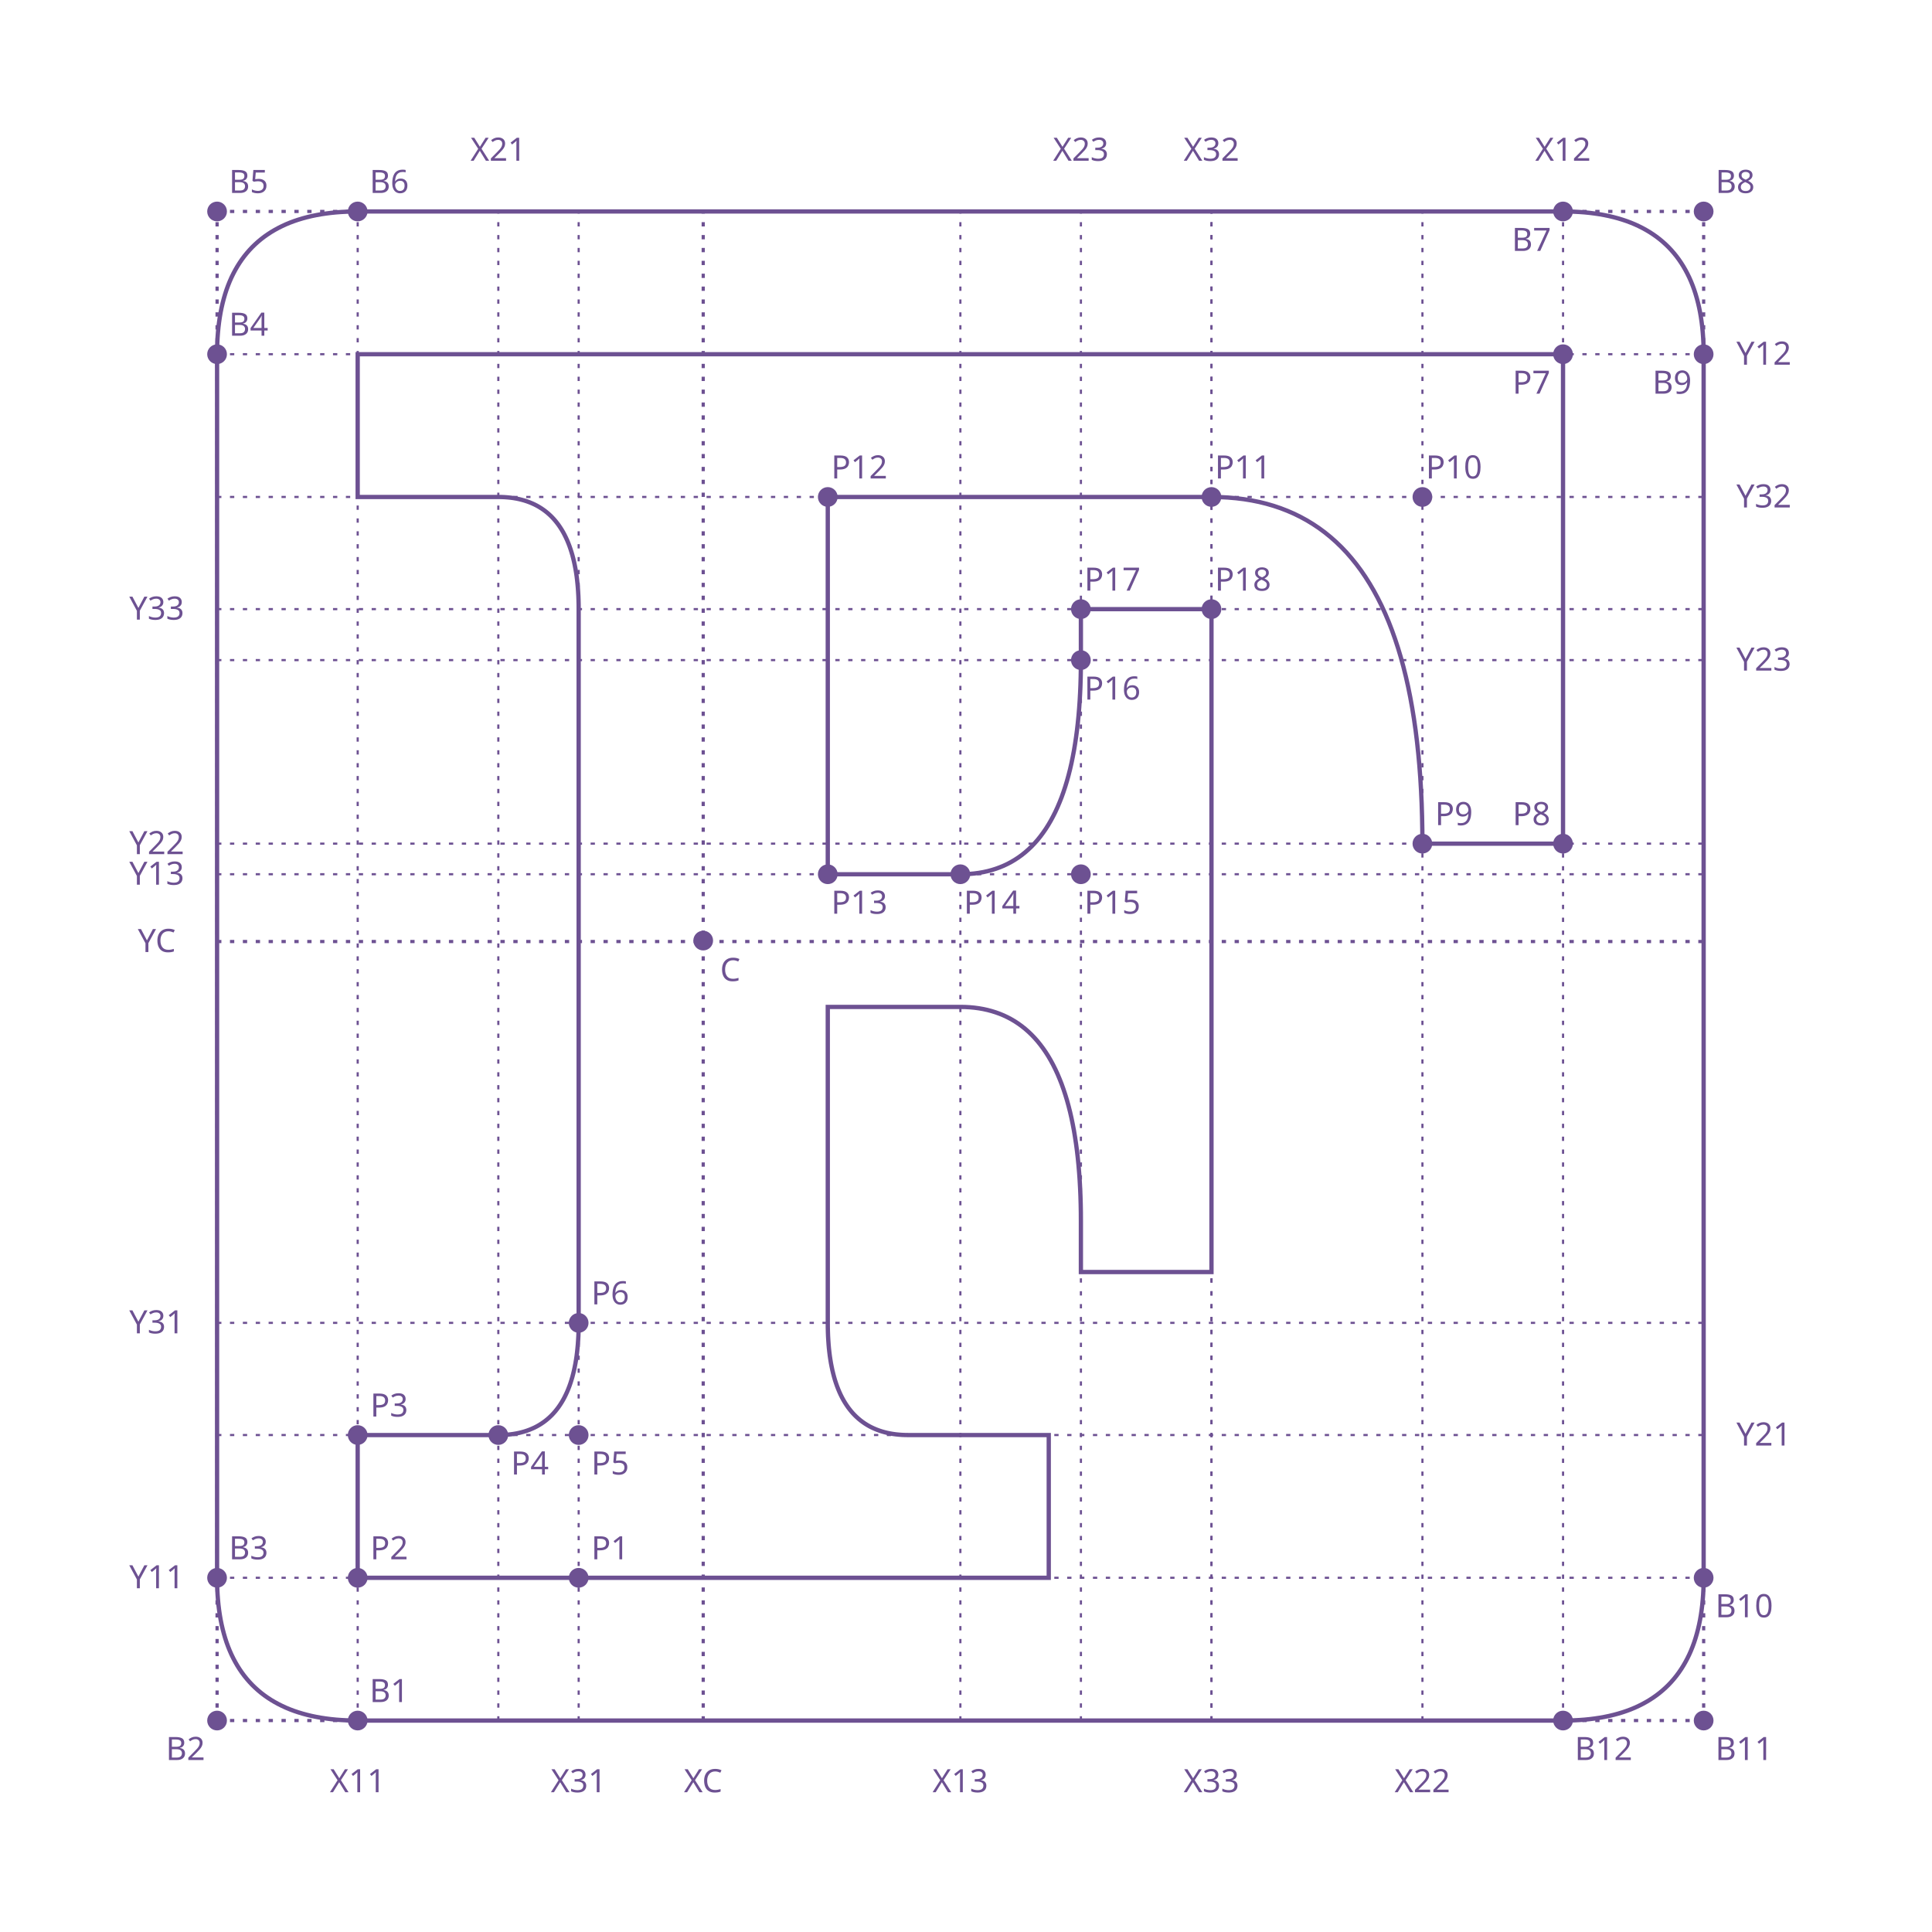
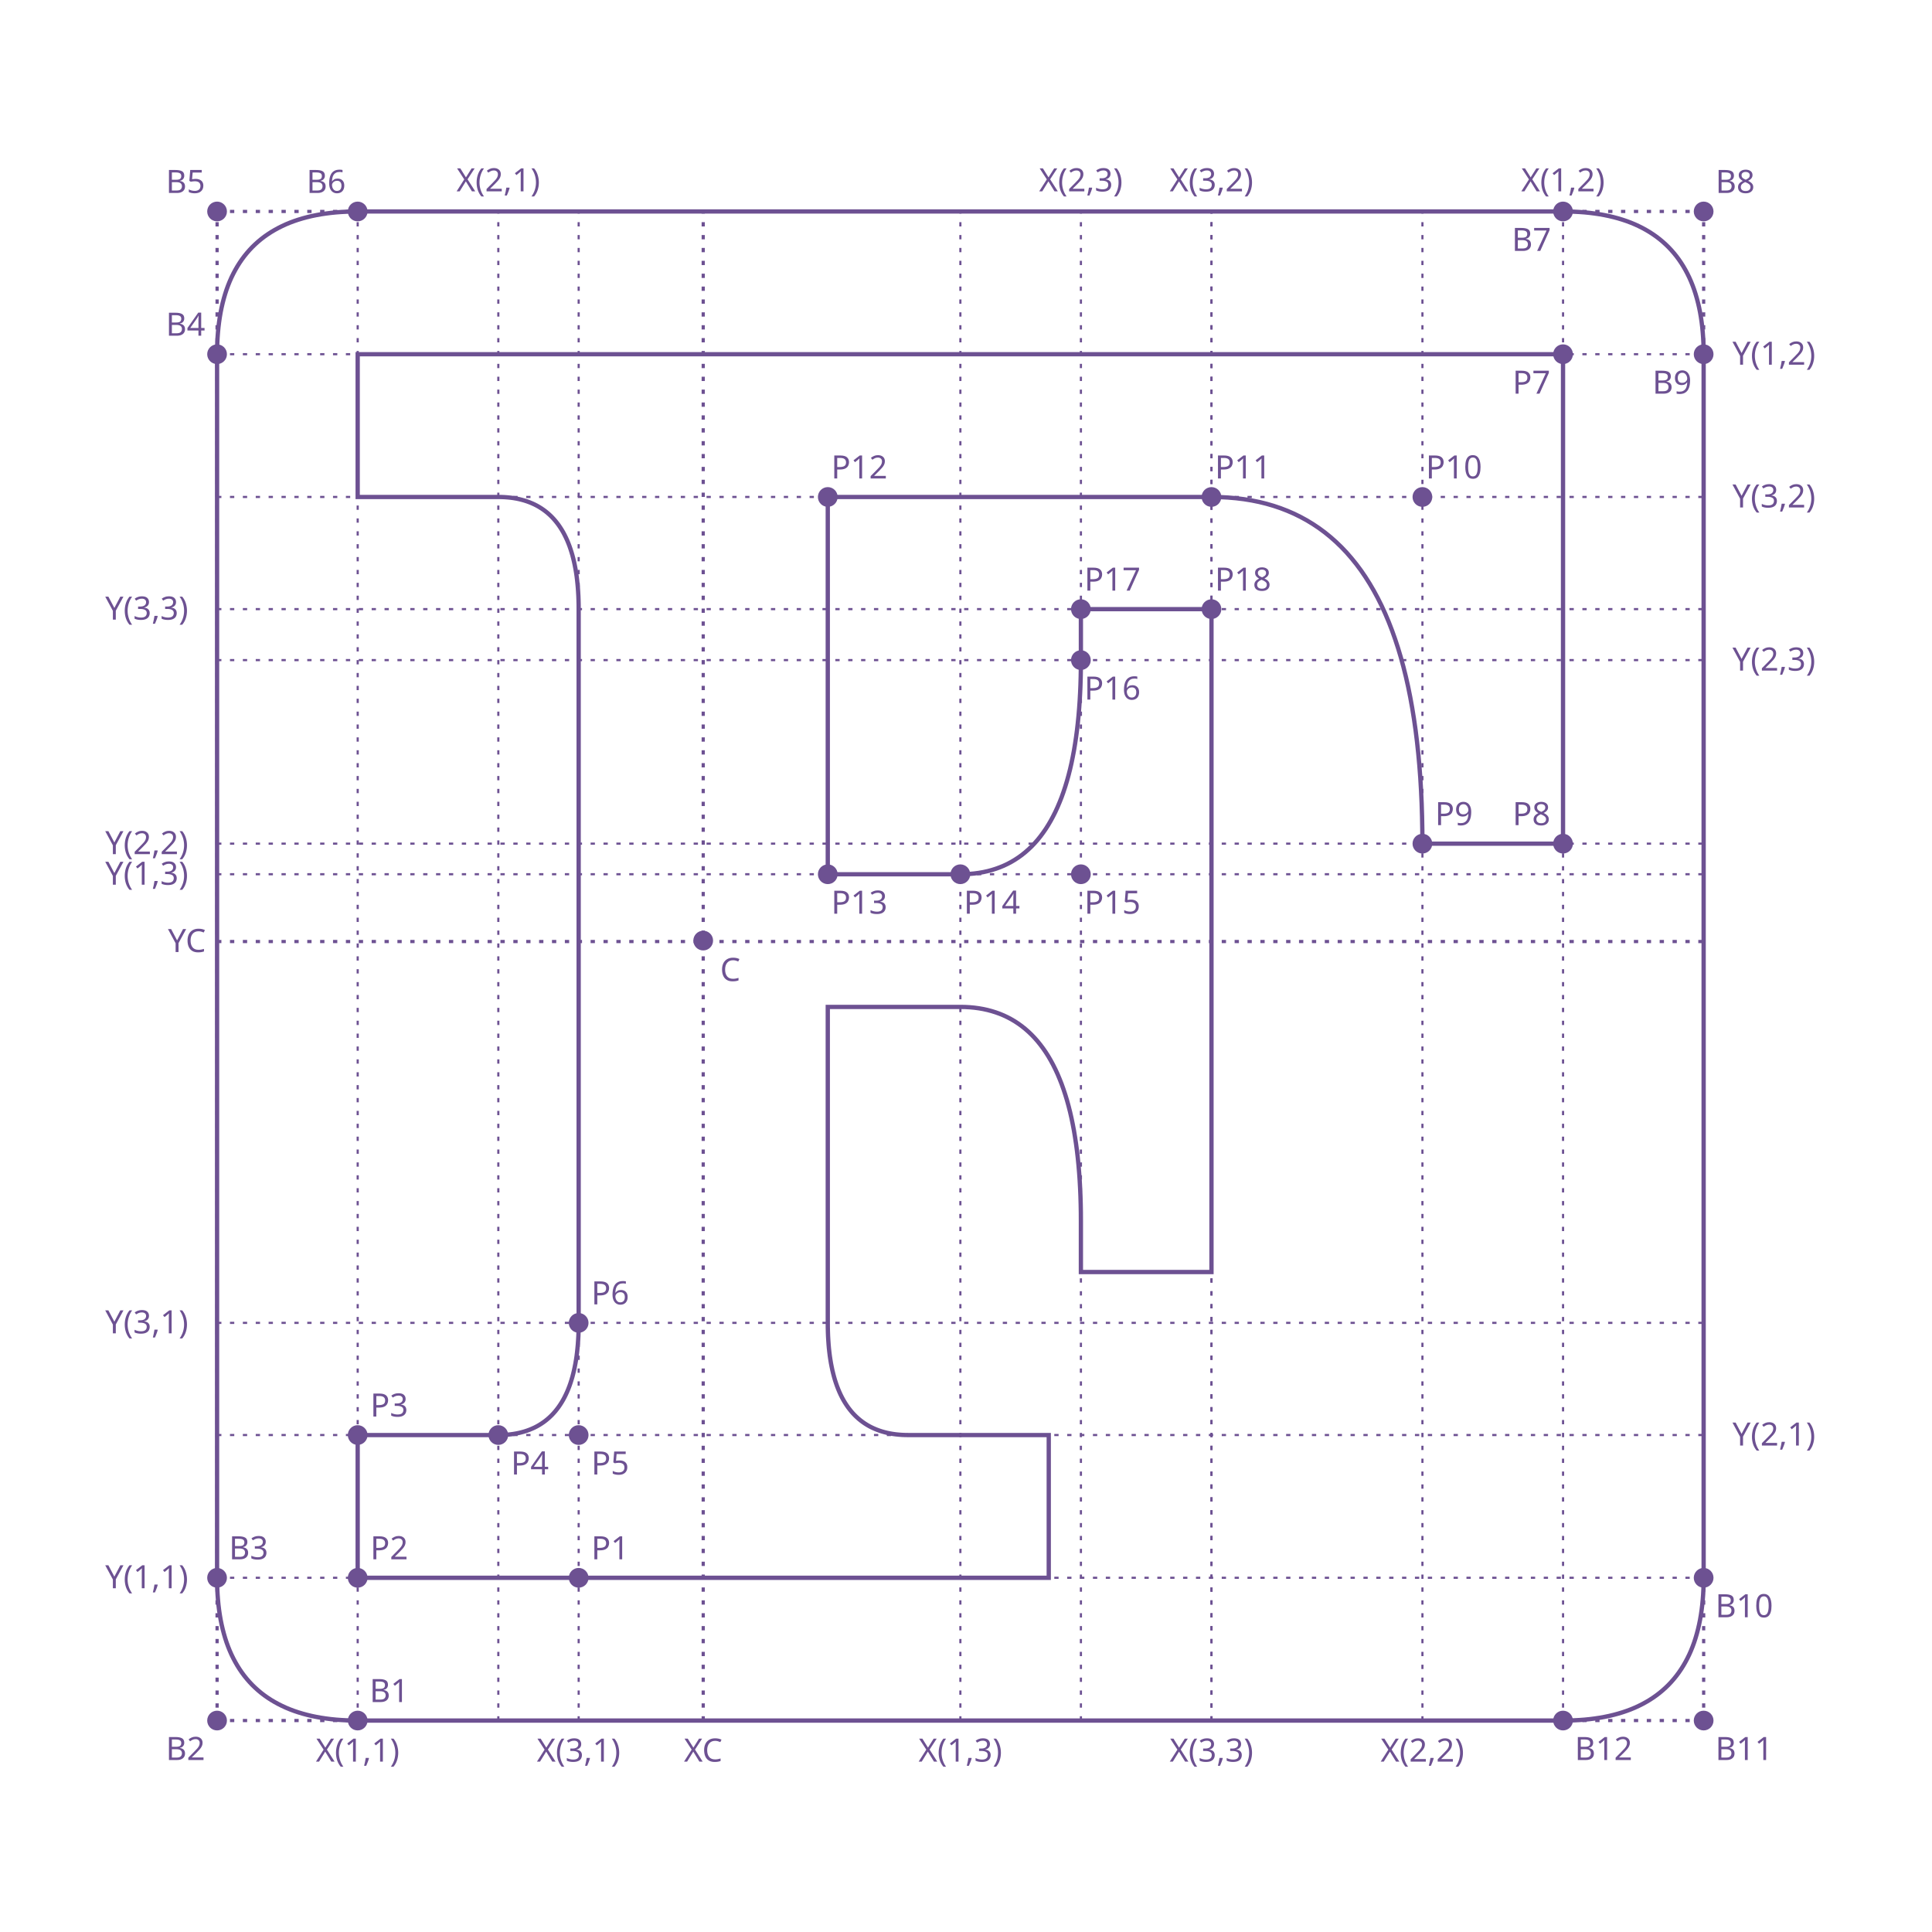
<svg xmlns="http://www.w3.org/2000/svg" xmlns:xlink="http://www.w3.org/1999/xlink" width="900" height="900" viewBox="0 0 900 900">
  <g id="gnuplot_canvas">
    <rect x="0" y="0" width="900" height="900" fill="none" />
    <defs>
      <circle id="gpDot" r="0.5" stroke-width="0.5" stroke="currentColor" />
      <path id="gpPt0" stroke-width="0.178" stroke="currentColor" d="M-1,0 h2 M0,-1 v2" />
      <path id="gpPt1" stroke-width="0.178" stroke="currentColor" d="M-1,-1 L1,1 M1,-1 L-1,1" />
      <path id="gpPt2" stroke-width="0.178" stroke="currentColor" d="M-1,0 L1,0 M0,-1 L0,1 M-1,-1 L1,1 M-1,1 L1,-1" />
      <rect id="gpPt3" stroke-width="0.178" stroke="currentColor" x="-1" y="-1" width="2" height="2" />
      <rect id="gpPt4" stroke-width="0.178" stroke="currentColor" fill="currentColor" x="-1" y="-1" width="2" height="2" />
      <circle id="gpPt5" stroke-width="0.178" stroke="currentColor" cx="0" cy="0" r="1" />
      <use xlink:href="#gpPt5" id="gpPt6" fill="currentColor" stroke="none" />
      <path id="gpPt7" stroke-width="0.178" stroke="currentColor" d="M0,-1.33 L-1.33,0.67 L1.33,0.67 z" />
      <use xlink:href="#gpPt7" id="gpPt8" fill="currentColor" stroke="none" />
      <use xlink:href="#gpPt7" id="gpPt9" stroke="currentColor" transform="rotate(180)" />
      <use xlink:href="#gpPt9" id="gpPt10" fill="currentColor" stroke="none" />
      <use xlink:href="#gpPt3" id="gpPt11" stroke="currentColor" transform="rotate(45)" />
      <use xlink:href="#gpPt11" id="gpPt12" fill="currentColor" stroke="none" />
      <path id="gpPt13" stroke-width="0.178" stroke="currentColor" d="M0,1.330 L1.265,0.411 L0.782,-1.067 L-0.782,-1.076 L-1.265,0.411 z" />
      <use xlink:href="#gpPt13" id="gpPt14" fill="currentColor" stroke="none" />
      <filter id="textbox" filterUnits="objectBoundingBox" x="0" y="0" height="1" width="1">
        <feFlood flood-color="white" flood-opacity="1" result="bgnd" />
        <feComposite in="SourceGraphic" in2="bgnd" operator="atop" />
      </filter>
      <filter id="greybox" filterUnits="objectBoundingBox" x="0" y="0" height="1" width="1">
        <feFlood flood-color="lightgrey" flood-opacity="1" result="grey" />
        <feComposite in="SourceGraphic" in2="grey" operator="atop" />
      </filter>
    </defs>
    <g fill="none" color="white" stroke="currentColor" stroke-width="1.00" stroke-linecap="butt" stroke-linejoin="miter">
</g>
    <g fill="none" color="black" stroke="currentColor" stroke-width="1.00" stroke-linecap="butt" stroke-linejoin="miter">
      <path stroke="black" d="M26.25,830.00 M868.49,830.00  " />
      <g transform="translate(15.75,834.88)" stroke="none" fill="black" font-family="Cascadia Mono" font-size="15.00" text-anchor="end">
        <text />
      </g>
    </g>
    <g fill="none" color="black" stroke="currentColor" stroke-width="1.00" stroke-linecap="butt" stroke-linejoin="miter">
      <path stroke="black" d="M26.25,735.00 M868.49,735.00  " />
      <g transform="translate(15.75,739.88)" stroke="none" fill="black" font-family="Cascadia Mono" font-size="15.00" text-anchor="end">
        <text />
      </g>
    </g>
    <g fill="none" color="black" stroke="currentColor" stroke-width="1.00" stroke-linecap="butt" stroke-linejoin="miter">
      <path stroke="black" d="M26.25,640.00 M868.49,640.00  " />
      <g transform="translate(15.75,644.88)" stroke="none" fill="black" font-family="Cascadia Mono" font-size="15.00" text-anchor="end">
        <text />
      </g>
    </g>
    <g fill="none" color="black" stroke="currentColor" stroke-width="1.00" stroke-linecap="butt" stroke-linejoin="miter">
      <path stroke="black" d="M26.25,545.00 M868.49,545.00  " />
      <g transform="translate(15.75,549.88)" stroke="none" fill="black" font-family="Cascadia Mono" font-size="15.00" text-anchor="end">
        <text />
      </g>
    </g>
    <g fill="none" color="black" stroke="currentColor" stroke-width="1.00" stroke-linecap="butt" stroke-linejoin="miter">
      <path stroke="black" d="M26.25,450.00 M868.49,450.00  " />
      <g transform="translate(15.75,454.88)" stroke="none" fill="black" font-family="Cascadia Mono" font-size="15.00" text-anchor="end">
        <text />
      </g>
    </g>
    <g fill="none" color="black" stroke="currentColor" stroke-width="1.00" stroke-linecap="butt" stroke-linejoin="miter">
      <path stroke="black" d="M26.25,355.01 M868.49,355.01  " />
      <g transform="translate(15.75,359.89)" stroke="none" fill="black" font-family="Cascadia Mono" font-size="15.00" text-anchor="end">
        <text />
      </g>
    </g>
    <g fill="none" color="black" stroke="currentColor" stroke-width="1.00" stroke-linecap="butt" stroke-linejoin="miter">
      <path stroke="black" d="M26.25,260.01 M868.49,260.01  " />
      <g transform="translate(15.75,264.89)" stroke="none" fill="black" font-family="Cascadia Mono" font-size="15.00" text-anchor="end">
        <text />
      </g>
    </g>
    <g fill="none" color="black" stroke="currentColor" stroke-width="1.00" stroke-linecap="butt" stroke-linejoin="miter">
      <path stroke="black" d="M26.25,165.01 M868.49,165.01  " />
      <g transform="translate(15.75,169.89)" stroke="none" fill="black" font-family="Cascadia Mono" font-size="15.00" text-anchor="end">
        <text />
      </g>
    </g>
    <g fill="none" color="black" stroke="currentColor" stroke-width="1.00" stroke-linecap="butt" stroke-linejoin="miter">
      <path stroke="black" d="M26.25,70.01 M868.49,70.01  " />
      <g transform="translate(15.75,74.89)" stroke="none" fill="black" font-family="Cascadia Mono" font-size="15.00" text-anchor="end">
        <text />
      </g>
    </g>
    <g fill="none" color="black" stroke="currentColor" stroke-width="1.00" stroke-linecap="butt" stroke-linejoin="miter">
      <path stroke="black" d="M73.04,877.50 M73.04,22.51  " />
      <g transform="translate(73.04,904.87)" stroke="none" fill="black" font-family="Cascadia Mono" font-size="15.00" text-anchor="middle">
        <text />
      </g>
    </g>
    <g fill="none" color="black" stroke="currentColor" stroke-width="1.00" stroke-linecap="butt" stroke-linejoin="miter">
      <path stroke="black" d="M166.62,877.50 M166.62,22.51  " />
      <g transform="translate(166.62,904.87)" stroke="none" fill="black" font-family="Cascadia Mono" font-size="15.00" text-anchor="middle">
        <text />
      </g>
    </g>
    <g fill="none" color="black" stroke="currentColor" stroke-width="1.00" stroke-linecap="butt" stroke-linejoin="miter">
      <path stroke="black" d="M260.21,877.50 M260.21,22.51  " />
      <g transform="translate(260.21,904.87)" stroke="none" fill="black" font-family="Cascadia Mono" font-size="15.00" text-anchor="middle">
        <text />
      </g>
    </g>
    <g fill="none" color="black" stroke="currentColor" stroke-width="1.00" stroke-linecap="butt" stroke-linejoin="miter">
      <path stroke="black" d="M353.79,877.50 M353.79,22.51  " />
      <g transform="translate(353.79,904.87)" stroke="none" fill="black" font-family="Cascadia Mono" font-size="15.00" text-anchor="middle">
        <text />
      </g>
    </g>
    <g fill="none" color="black" stroke="currentColor" stroke-width="1.00" stroke-linecap="butt" stroke-linejoin="miter">
      <path stroke="black" d="M447.37,877.50 M447.37,22.51  " />
      <g transform="translate(447.37,904.87)" stroke="none" fill="black" font-family="Cascadia Mono" font-size="15.00" text-anchor="middle">
        <text />
      </g>
    </g>
    <g fill="none" color="black" stroke="currentColor" stroke-width="1.00" stroke-linecap="butt" stroke-linejoin="miter">
      <path stroke="black" d="M540.95,877.50 M540.95,22.51  " />
      <g transform="translate(540.95,904.87)" stroke="none" fill="black" font-family="Cascadia Mono" font-size="15.00" text-anchor="middle">
        <text />
      </g>
    </g>
    <g fill="none" color="black" stroke="currentColor" stroke-width="1.00" stroke-linecap="butt" stroke-linejoin="miter">
      <path stroke="black" d="M634.53,877.50 M634.53,22.51  " />
      <g transform="translate(634.53,904.87)" stroke="none" fill="black" font-family="Cascadia Mono" font-size="15.00" text-anchor="middle">
        <text />
      </g>
    </g>
    <g fill="none" color="black" stroke="currentColor" stroke-width="1.00" stroke-linecap="butt" stroke-linejoin="miter">
      <path stroke="black" d="M728.12,877.50 M728.12,22.51  " />
      <g transform="translate(728.12,904.87)" stroke="none" fill="black" font-family="Cascadia Mono" font-size="15.00" text-anchor="middle">
        <text />
      </g>
    </g>
    <g fill="none" color="black" stroke="currentColor" stroke-width="1.00" stroke-linecap="butt" stroke-linejoin="miter">
      <path stroke="black" d="M821.70,877.50 M821.70,22.51  " />
      <g transform="translate(821.70,904.87)" stroke="none" fill="black" font-family="Cascadia Mono" font-size="15.00" text-anchor="middle">
        <text />
      </g>
    </g>
    <g fill="none" color="black" stroke="currentColor" stroke-width="1.00" stroke-linecap="butt" stroke-linejoin="miter">
      <g transform="translate(340.18,456.99)" stroke="none" fill="rgb(109,81,146)" font-family="Cascadia Mono" font-size="15.00" text-anchor="middle">
        <text>
          <tspan font-family="Cascadia Mono">C</tspan>
        </text>
      </g>
      <g transform="translate(284.26,726.38)" stroke="none" fill="rgb(109,81,146)" font-family="Cascadia Mono" font-size="15.00" text-anchor="middle">
        <text>
          <tspan font-family="Cascadia Mono">P1</tspan>
        </text>
      </g>
      <g transform="translate(181.32,726.38)" stroke="none" fill="rgb(109,81,146)" font-family="Cascadia Mono" font-size="15.00" text-anchor="middle">
        <text>
          <tspan font-family="Cascadia Mono">P2</tspan>
        </text>
      </g>
      <g transform="translate(181.32,659.88)" stroke="none" fill="rgb(109,81,146)" font-family="Cascadia Mono" font-size="15.00" text-anchor="middle">
        <text>
          <tspan font-family="Cascadia Mono">P3</tspan>
        </text>
      </g>
      <g transform="translate(246.83,686.88)" stroke="none" fill="rgb(109,81,146)" font-family="Cascadia Mono" font-size="15.00" text-anchor="middle">
        <text>
          <tspan font-family="Cascadia Mono">P4</tspan>
        </text>
      </g>
      <g transform="translate(284.26,686.88)" stroke="none" fill="rgb(109,81,146)" font-family="Cascadia Mono" font-size="15.00" text-anchor="middle">
        <text>
          <tspan font-family="Cascadia Mono">P5</tspan>
        </text>
      </g>
      <g transform="translate(284.26,607.63)" stroke="none" fill="rgb(109,81,146)" font-family="Cascadia Mono" font-size="15.00" text-anchor="middle">
        <text>
          <tspan font-family="Cascadia Mono">P6</tspan>
        </text>
      </g>
      <g transform="translate(713.42,183.39)" stroke="none" fill="rgb(109,81,146)" font-family="Cascadia Mono" font-size="15.00" text-anchor="middle">
        <text>
          <tspan font-family="Cascadia Mono">P7</tspan>
        </text>
      </g>
      <g transform="translate(713.42,384.39)" stroke="none" fill="rgb(109,81,146)" font-family="Cascadia Mono" font-size="15.00" text-anchor="middle">
        <text>
          <tspan font-family="Cascadia Mono">P8</tspan>
        </text>
      </g>
      <g transform="translate(677.31,384.39)" stroke="none" fill="rgb(109,81,146)" font-family="Cascadia Mono" font-size="15.00" text-anchor="middle">
        <text>
          <tspan font-family="Cascadia Mono">P9</tspan>
        </text>
      </g>
      <g transform="translate(677.31,222.89)" stroke="none" fill="rgb(109,81,146)" font-family="Cascadia Mono" font-size="15.00" text-anchor="middle">
        <text>
          <tspan font-family="Cascadia Mono">P10</tspan>
        </text>
      </g>
      <g transform="translate(579.05,222.89)" stroke="none" fill="rgb(109,81,146)" font-family="Cascadia Mono" font-size="15.00" text-anchor="middle">
        <text>
          <tspan font-family="Cascadia Mono">P11</tspan>
        </text>
      </g>
      <g transform="translate(400.31,222.89)" stroke="none" fill="rgb(109,81,146)" font-family="Cascadia Mono" font-size="15.00" text-anchor="middle">
        <text>
          <tspan font-family="Cascadia Mono">P12</tspan>
        </text>
      </g>
      <g transform="translate(400.31,425.64)" stroke="none" fill="rgb(109,81,146)" font-family="Cascadia Mono" font-size="15.00" text-anchor="middle">
        <text>
          <tspan font-family="Cascadia Mono">P13</tspan>
        </text>
      </g>
      <g transform="translate(462.07,425.64)" stroke="none" fill="rgb(109,81,146)" font-family="Cascadia Mono" font-size="15.00" text-anchor="middle">
        <text>
          <tspan font-family="Cascadia Mono">P14</tspan>
        </text>
      </g>
      <g transform="translate(518.22,425.64)" stroke="none" fill="rgb(109,81,146)" font-family="Cascadia Mono" font-size="15.00" text-anchor="middle">
        <text>
          <tspan font-family="Cascadia Mono">P15</tspan>
        </text>
      </g>
      <g transform="translate(518.22,325.89)" stroke="none" fill="rgb(109,81,146)" font-family="Cascadia Mono" font-size="15.00" text-anchor="middle">
        <text>
          <tspan font-family="Cascadia Mono">P16</tspan>
        </text>
      </g>
      <g transform="translate(518.22,275.14)" stroke="none" fill="rgb(109,81,146)" font-family="Cascadia Mono" font-size="15.00" text-anchor="middle">
        <text>
          <tspan font-family="Cascadia Mono">P17</tspan>
        </text>
      </g>
      <g transform="translate(579.05,275.14)" stroke="none" fill="rgb(109,81,146)" font-family="Cascadia Mono" font-size="15.00" text-anchor="middle">
        <text>
          <tspan font-family="Cascadia Mono">P18</tspan>
        </text>
      </g>
      <g transform="translate(181.32,792.88)" stroke="none" fill="rgb(109,81,146)" font-family="Cascadia Mono" font-size="15.00" text-anchor="middle">
        <text>
          <tspan font-family="Cascadia Mono">B1</tspan>
        </text>
      </g>
      <g transform="translate(86.42,819.88)" stroke="none" fill="rgb(109,81,146)" font-family="Cascadia Mono" font-size="15.00" text-anchor="middle">
        <text>
          <tspan font-family="Cascadia Mono">B2</tspan>
        </text>
      </g>
      <g transform="translate(115.82,726.38)" stroke="none" fill="rgb(109,81,146)" font-family="Cascadia Mono" font-size="15.00" text-anchor="middle">
        <text>
          <tspan font-family="Cascadia Mono">B3</tspan>
        </text>
      </g>
-       <g transform="translate(115.82,156.39)" stroke="none" fill="rgb(109,81,146)" font-family="Cascadia Mono" font-size="15.00" text-anchor="middle">
+       <g transform="translate(86.42,156.39)" stroke="none" fill="rgb(109,81,146)" font-family="Cascadia Mono" font-size="15.00" text-anchor="middle">
        <text>
          <tspan font-family="Cascadia Mono">B4</tspan>
        </text>
      </g>
-       <g transform="translate(115.82,89.89)" stroke="none" fill="rgb(109,81,146)" font-family="Cascadia Mono" font-size="15.00" text-anchor="middle">
+       <g transform="translate(86.42,89.89)" stroke="none" fill="rgb(109,81,146)" font-family="Cascadia Mono" font-size="15.00" text-anchor="middle">
        <text>
          <tspan font-family="Cascadia Mono">B5</tspan>
        </text>
      </g>
-       <g transform="translate(181.32,89.89)" stroke="none" fill="rgb(109,81,146)" font-family="Cascadia Mono" font-size="15.00" text-anchor="middle">
+       <g transform="translate(151.92,89.89)" stroke="none" fill="rgb(109,81,146)" font-family="Cascadia Mono" font-size="15.00" text-anchor="middle">
        <text>
          <tspan font-family="Cascadia Mono">B6</tspan>
        </text>
      </g>
      <g transform="translate(713.42,116.89)" stroke="none" fill="rgb(109,81,146)" font-family="Cascadia Mono" font-size="15.00" text-anchor="middle">
        <text>
          <tspan font-family="Cascadia Mono">B7</tspan>
        </text>
      </g>
      <g transform="translate(808.32,89.89)" stroke="none" fill="rgb(109,81,146)" font-family="Cascadia Mono" font-size="15.00" text-anchor="middle">
        <text>
          <tspan font-family="Cascadia Mono">B8</tspan>
        </text>
      </g>
      <g transform="translate(778.92,183.39)" stroke="none" fill="rgb(109,81,146)" font-family="Cascadia Mono" font-size="15.00" text-anchor="middle">
        <text>
          <tspan font-family="Cascadia Mono">B9</tspan>
        </text>
      </g>
      <g transform="translate(812.52,753.38)" stroke="none" fill="rgb(109,81,146)" font-family="Cascadia Mono" font-size="15.00" text-anchor="middle">
        <text>
          <tspan font-family="Cascadia Mono">B10</tspan>
        </text>
      </g>
      <g transform="translate(812.52,819.88)" stroke="none" fill="rgb(109,81,146)" font-family="Cascadia Mono" font-size="15.00" text-anchor="middle">
        <text>
          <tspan font-family="Cascadia Mono">B11</tspan>
        </text>
      </g>
      <g transform="translate(747.02,819.88)" stroke="none" fill="rgb(109,81,146)" font-family="Cascadia Mono" font-size="15.00" text-anchor="middle">
        <text>
          <tspan font-family="Cascadia Mono">B12</tspan>
        </text>
      </g>
    </g>
    <g fill="none" color="gray" stroke="currentColor" stroke-width="1.00" stroke-linecap="butt" stroke-linejoin="miter">
      <path stroke="rgb(109,  81, 146)" stroke-dasharray="2,4" d="M166.63,801.49 L166.63,98.50  " />
    </g>
    <g fill="none" color="gray" stroke="currentColor" stroke-width="1.00" stroke-linecap="butt" stroke-linejoin="miter">
      <path stroke="rgb(109,  81, 146)" stroke-dasharray="2,4" d="M101.13,734.99 L793.63,734.99  " />
    </g>
    <g fill="none" color="gray" stroke="currentColor" stroke-width="1.00" stroke-linecap="butt" stroke-linejoin="miter">
      <path stroke="rgb(109,  81, 146)" stroke-dasharray="2,4" d="M232.14,801.49 L232.14,98.50  " />
    </g>
    <g fill="none" color="gray" stroke="currentColor" stroke-width="1.00" stroke-linecap="butt" stroke-linejoin="miter">
      <path stroke="rgb(109,  81, 146)" stroke-dasharray="2,4" d="M101.13,668.49 L793.63,668.49  " />
    </g>
    <g fill="none" color="gray" stroke="currentColor" stroke-width="1.00" stroke-linecap="butt" stroke-linejoin="miter">
      <path stroke="rgb(109,  81, 146)" stroke-dasharray="2,4" d="M269.57,801.49 L269.57,98.50  " />
    </g>
    <g fill="none" color="gray" stroke="currentColor" stroke-width="1.00" stroke-linecap="butt" stroke-linejoin="miter">
      <path stroke="rgb(109,  81, 146)" stroke-dasharray="2,4" d="M101.13,616.24 L793.63,616.24  " />
    </g>
    <g fill="none" color="gray" stroke="currentColor" stroke-width="1.00" stroke-linecap="butt" stroke-linejoin="miter">
      <path stroke="rgb(109,  81, 146)" stroke-dasharray="2,4" d="M728.13,801.49 L728.13,98.50  " />
    </g>
    <g fill="none" color="gray" stroke="currentColor" stroke-width="1.00" stroke-linecap="butt" stroke-linejoin="miter">
      <path stroke="rgb(109,  81, 146)" stroke-dasharray="2,4" d="M101.13,165.00 L793.63,165.00  " />
    </g>
    <g fill="none" color="gray" stroke="currentColor" stroke-width="1.00" stroke-linecap="butt" stroke-linejoin="miter">
      <path stroke="rgb(109,  81, 146)" stroke-dasharray="2,4" d="M662.62,801.49 L662.62,98.50  " />
    </g>
    <g fill="none" color="gray" stroke="currentColor" stroke-width="1.00" stroke-linecap="butt" stroke-linejoin="miter">
      <path stroke="rgb(109,  81, 146)" stroke-dasharray="2,4" d="M101.13,393.00 L793.63,393.00  " />
    </g>
    <g fill="none" color="gray" stroke="currentColor" stroke-width="1.00" stroke-linecap="butt" stroke-linejoin="miter">
      <path stroke="rgb(109,  81, 146)" stroke-dasharray="2,4" d="M564.36,801.49 L564.36,98.50  " />
    </g>
    <g fill="none" color="gray" stroke="currentColor" stroke-width="1.00" stroke-linecap="butt" stroke-linejoin="miter">
      <path stroke="rgb(109,  81, 146)" stroke-dasharray="2,4" d="M101.13,231.50 L793.63,231.50  " />
    </g>
    <g fill="none" color="gray" stroke="currentColor" stroke-width="1.00" stroke-linecap="butt" stroke-linejoin="miter">
      <path stroke="rgb(109,  81, 146)" stroke-dasharray="2,4" d="M447.38,801.49 L447.38,98.50  " />
    </g>
    <g fill="none" color="gray" stroke="currentColor" stroke-width="1.00" stroke-linecap="butt" stroke-linejoin="miter">
      <path stroke="rgb(109,  81, 146)" stroke-dasharray="2,4" d="M101.13,407.25 L793.63,407.25  " />
    </g>
    <g fill="none" color="gray" stroke="currentColor" stroke-width="1.00" stroke-linecap="butt" stroke-linejoin="miter">
      <path stroke="rgb(109,  81, 146)" stroke-dasharray="2,4" d="M503.53,801.49 L503.53,98.50  " />
    </g>
    <g fill="none" color="gray" stroke="currentColor" stroke-width="1.00" stroke-linecap="butt" stroke-linejoin="miter">
      <path stroke="rgb(109,  81, 146)" stroke-dasharray="2,4" d="M101.13,307.50 L793.63,307.50  " />
    </g>
    <g fill="none" color="gray" stroke="currentColor" stroke-width="1.00" stroke-linecap="butt" stroke-linejoin="miter">
      <path stroke="rgb(109,  81, 146)" stroke-dasharray="2,4" d="M564.36,801.49 L564.36,98.50  " />
    </g>
    <g fill="none" color="gray" stroke="currentColor" stroke-width="1.00" stroke-linecap="butt" stroke-linejoin="miter">
      <path stroke="rgb(109,  81, 146)" stroke-dasharray="2,4" d="M101.13,283.75 L793.63,283.75  " />
    </g>
    <g fill="none" color="gray" stroke="rgb(109,  81, 146)" stroke-width="1.50" stroke-linecap="butt" stroke-linejoin="miter">
</g>
    <g fill="none" color="gray" stroke="currentColor" stroke-width="1.50" stroke-linecap="butt" stroke-linejoin="miter">
      <path stroke="rgb(109,  81, 146)" stroke-dasharray="2,4" d="M101.13,801.49 L101.13,98.50  " />
    </g>
    <g fill="none" color="gray" stroke="currentColor" stroke-width="1.50" stroke-linecap="butt" stroke-linejoin="miter">
      <path stroke="rgb(109,  81, 146)" stroke-dasharray="2,4" d="M793.63,801.49 L793.63,98.50  " />
    </g>
    <g fill="none" color="gray" stroke="currentColor" stroke-width="1.50" stroke-linecap="butt" stroke-linejoin="miter">
      <path stroke="rgb(109,  81, 146)" stroke-dasharray="2,4" d="M101.13,801.49 L793.63,801.49  " />
    </g>
    <g fill="none" color="gray" stroke="currentColor" stroke-width="1.50" stroke-linecap="butt" stroke-linejoin="miter">
      <path stroke="rgb(109,  81, 146)" stroke-dasharray="2,4" d="M101.13,98.50 L793.63,98.50  " />
    </g>
    <g fill="none" color="gray" stroke="currentColor" stroke-width="1.50" stroke-linecap="butt" stroke-linejoin="miter">
      <path stroke="rgb(109,  81, 146)" stroke-dasharray="2,4" d="M327.59,801.49 L327.59,98.50  " />
    </g>
    <g fill="none" color="gray" stroke="currentColor" stroke-width="1.50" stroke-linecap="butt" stroke-linejoin="miter">
      <path stroke="rgb(109,  81, 146)" stroke-dasharray="2,4" d="M101.13,438.60 L793.63,438.60  " />
    </g>
    <g fill="none" color="gray" stroke="rgb(109,  81, 146)" stroke-width="1.00" stroke-linecap="butt" stroke-linejoin="miter">
</g>
    <g fill="none" color="black" stroke="currentColor" stroke-width="1.00" stroke-linecap="butt" stroke-linejoin="miter">
</g>
    <g id="gnuplot_plot_1">
      <g fill="none" color="white" stroke="black" stroke-width="2.00" stroke-linecap="butt" stroke-linejoin="miter">
</g>
      <g fill="none" color="black" stroke="currentColor" stroke-width="2.00" stroke-linecap="butt" stroke-linejoin="miter">
        <path stroke="rgb(109,  81, 146)" d="M385.61,616.25 L385.62,618.32 L385.67,620.35 L385.74,622.33 L385.85,624.28 L385.98,626.18 L386.14,628.04 L386.34,629.86   L386.56,631.64 L386.82,633.37 L387.10,635.06 L387.42,636.71 L387.76,638.32 L388.14,639.89 L388.54,641.42 L388.97,642.90   L389.44,644.34 L389.93,645.74 L390.46,647.10 L391.01,648.42 L391.59,649.69 L392.21,650.93 L392.85,652.12 L393.53,653.27   L394.23,654.37 L394.96,655.44 L395.73,656.46 L396.52,657.45 L397.34,658.39 L398.20,659.29 L399.08,660.14 L399.99,660.96   L400.94,661.73 L401.91,662.46 L402.91,663.15 L403.95,663.80 L405.01,664.41 L406.10,664.97 L407.23,665.49 L408.38,665.97   L409.56,666.41 L410.78,666.81 L412.02,667.16 L413.29,667.48 L414.59,667.75 L415.93,667.98 L417.29,668.17 L418.68,668.31   L420.10,668.42 L421.56,668.48 L423.04,668.50 L488.55,668.50 L488.55,735.00 L385.61,735.00 L269.56,735.00 L166.62,735.00   L166.62,668.50 L232.13,668.50 L233.61,668.48 L235.07,668.42 L236.49,668.31 L237.88,668.17 L239.24,667.98 L240.58,667.75   L241.88,667.48 L243.15,667.16 L244.39,666.81 L245.61,666.41 L246.79,665.97 L247.94,665.49 L249.07,664.97 L250.16,664.41   L251.22,663.80 L252.25,663.15 L253.26,662.46 L254.23,661.73 L255.17,660.96 L256.09,660.14 L256.97,659.29 L257.82,658.39   L258.65,657.45 L259.44,656.46 L260.21,655.44 L260.94,654.37 L261.64,653.27 L262.32,652.12 L262.96,650.93 L263.57,649.69   L264.16,648.42 L264.71,647.10 L265.24,645.74 L265.73,644.34 L266.19,642.90 L266.63,641.42 L267.03,639.89 L267.41,638.32   L267.75,636.71 L268.07,635.06 L268.35,633.37 L268.61,631.64 L268.83,629.86 L269.02,628.04 L269.19,626.18 L269.32,624.28   L269.43,622.33 L269.50,620.35 L269.55,618.32 L269.56,616.25 L269.56,283.76 L269.55,281.69 L269.50,279.66 L269.43,277.68   L269.32,275.73 L269.19,273.83 L269.02,271.97 L268.83,270.15 L268.61,268.37 L268.35,266.64 L268.07,264.95 L267.75,263.30   L267.41,261.69 L267.03,260.12 L266.63,258.59 L266.19,257.11 L265.73,255.67 L265.24,254.27 L264.71,252.91 L264.16,251.59   L263.57,250.32 L262.96,249.08 L262.32,247.89 L261.64,246.74 L260.94,245.64 L260.21,244.57 L259.44,243.55 L258.65,242.56   L257.82,241.62 L256.97,240.72 L256.09,239.87 L255.17,239.05 L254.23,238.28 L253.26,237.55 L252.25,236.86 L251.22,236.21   L250.16,235.60 L249.07,235.04 L247.94,234.52 L246.79,234.04 L245.61,233.60 L244.39,233.20 L243.15,232.85 L241.88,232.53   L240.58,232.26 L239.24,232.03 L237.88,231.84 L236.49,231.70 L235.07,231.59 L233.61,231.53 L232.13,231.51 L166.62,231.51   L166.62,165.01 L269.56,165.01 L728.12,165.01 L728.12,393.01 L662.61,393.01 L662.57,386.61 L662.45,380.34 L662.26,374.21   L661.98,368.20 L661.63,362.32 L661.19,356.57 L660.68,350.95 L660.09,345.46 L659.43,340.10 L658.68,334.87 L657.85,329.76   L656.95,324.79 L655.97,319.94 L654.91,315.23 L653.77,310.64 L652.55,306.18 L651.25,301.86 L649.87,297.66 L648.42,293.59   L646.89,289.65 L645.28,285.84 L643.59,282.15 L641.82,278.60 L639.97,275.18 L638.04,271.88 L636.04,268.72 L633.96,265.68   L631.79,262.77 L629.55,260.00 L627.24,257.35 L624.84,254.83 L622.36,252.44 L619.81,250.18 L617.17,248.04 L614.46,246.04   L611.67,244.17 L608.80,242.42 L605.85,240.81 L602.83,239.32 L599.72,237.97 L596.54,236.74 L593.28,235.64 L589.94,234.67   L586.52,233.83 L583.02,233.12 L579.44,232.54 L575.79,232.09 L572.05,231.77 L568.24,231.57 L564.35,231.51 L385.61,231.51   L385.61,407.26 L447.37,407.26 L449.59,407.22 L451.77,407.10 L453.91,406.90 L455.99,406.62 L458.04,406.26 L460.04,405.82   L461.99,405.30 L463.90,404.70 L465.76,404.02 L467.58,403.27 L469.36,402.43 L471.09,401.51 L472.77,400.51 L474.41,399.44   L476.01,398.28 L477.56,397.04 L479.06,395.72 L480.52,394.33 L481.94,392.85 L483.31,391.30 L484.63,389.66 L485.91,387.94   L487.15,386.15 L488.34,384.27 L489.48,382.32 L490.58,380.28 L491.64,378.17 L492.65,375.97 L493.61,373.70 L494.54,371.35   L495.41,368.91 L496.24,366.40 L497.03,363.80 L497.77,361.13 L498.47,358.38 L499.12,355.55 L499.72,352.63 L500.29,349.64   L500.80,346.57 L501.27,343.42 L501.70,340.18 L502.08,336.87 L502.42,333.48 L502.71,330.01 L502.96,326.46 L503.16,322.83   L503.32,319.12 L503.43,315.33 L503.50,311.46 L503.52,307.51 L503.52,283.76 L564.35,283.76 L564.35,592.56 L503.52,592.56   L503.52,568.81 L503.50,564.86 L503.43,560.99 L503.32,557.20 L503.16,553.49 L502.96,549.86 L502.71,546.31 L502.42,542.84   L502.08,539.44 L501.70,536.13 L501.27,532.90 L500.80,529.75 L500.29,526.68 L499.72,523.68 L499.12,520.77 L498.47,517.94   L497.77,515.19 L497.03,512.51 L496.24,509.92 L495.41,507.41 L494.54,504.97 L493.61,502.62 L492.65,500.34 L491.64,498.15   L490.58,496.03 L489.48,494.00 L488.34,492.04 L487.15,490.17 L485.91,488.37 L484.63,486.66 L483.31,485.02 L481.94,483.47   L480.52,481.99 L479.06,480.59 L477.56,479.28 L476.01,478.04 L474.41,476.88 L472.77,475.80 L471.09,474.81 L469.36,473.89   L467.58,473.05 L465.76,472.29 L463.90,471.62 L461.99,471.02 L460.04,470.50 L458.04,470.06 L455.99,469.70 L453.91,469.42   L451.77,469.22 L449.59,469.10 L447.37,469.06 L385.61,469.06 L385.61,616.25  " />
      </g>
    </g>
    <g id="gnuplot_plot_2">
      <g fill="none" color="black" stroke="currentColor" stroke-width="2.00" stroke-linecap="butt" stroke-linejoin="miter">
        <path stroke="rgb(109,  81, 146)" d="M166.62,801.50 L164.03,801.47 L161.49,801.39 L159.00,801.26 L156.56,801.08 L154.18,800.84 L151.84,800.54 L149.57,800.20   L147.34,799.80 L145.16,799.35 L143.04,798.84 L140.97,798.28 L138.95,797.67 L136.99,797.01 L135.07,796.29 L133.21,795.52   L131.41,794.69 L129.65,793.81 L127.95,792.88 L126.30,791.90 L124.70,790.86 L123.15,789.77 L121.66,788.63 L120.22,787.43   L118.83,786.18 L117.49,784.88 L116.21,783.52 L114.98,782.11 L113.80,780.65 L112.67,779.13 L111.60,777.56 L110.58,775.94   L109.61,774.26 L108.69,772.53 L107.82,770.75 L107.01,768.92 L106.25,767.03 L105.54,765.09 L104.89,763.09 L104.29,761.04   L103.74,758.94 L103.24,756.79 L102.79,754.58 L102.40,752.32 L102.06,750.00 L101.77,747.64 L101.54,745.22 L101.35,742.74   L101.22,740.22 L101.14,737.64 L101.12,735.00 L101.12,165.01 L101.14,162.37 L101.22,159.79 L101.35,157.27 L101.54,154.79   L101.77,152.37 L102.06,150.01 L102.40,147.69 L102.79,145.43 L103.24,143.22 L103.74,141.07 L104.29,138.97 L104.89,136.92   L105.54,134.92 L106.25,132.98 L107.01,131.09 L107.82,129.26 L108.69,127.48 L109.61,125.75 L110.58,124.07 L111.60,122.45   L112.67,120.88 L113.80,119.36 L114.98,117.90 L116.21,116.49 L117.49,115.13 L118.83,113.83 L120.22,112.58 L121.66,111.38   L123.15,110.24 L124.70,109.15 L126.30,108.11 L127.95,107.13 L129.65,106.20 L131.41,105.32 L133.21,104.49 L135.07,103.72   L136.99,103.00 L138.95,102.34 L140.97,101.73 L143.04,101.17 L145.16,100.66 L147.34,100.21 L149.57,99.81 L151.84,99.47   L154.18,99.17 L156.56,98.93 L159.00,98.75 L161.49,98.62 L164.03,98.54 L166.62,98.51 L728.12,98.51 L730.71,98.54   L733.25,98.62 L735.74,98.75 L738.18,98.93 L740.56,99.17 L742.90,99.47 L745.17,99.81 L747.40,100.21 L749.58,100.66   L751.70,101.17 L753.77,101.73 L755.79,102.34 L757.75,103.00 L759.67,103.72 L761.53,104.49 L763.33,105.32 L765.09,106.20   L766.79,107.13 L768.44,108.11 L770.04,109.15 L771.59,110.24 L773.08,111.38 L774.52,112.58 L775.91,113.83 L777.25,115.13   L778.53,116.49 L779.76,117.90 L780.94,119.36 L782.07,120.88 L783.14,122.45 L784.16,124.07 L785.13,125.75 L786.05,127.48   L786.92,129.26 L787.73,131.09 L788.49,132.98 L789.20,134.92 L789.85,136.92 L790.45,138.97 L791.00,141.07 L791.50,143.22   L791.95,145.43 L792.34,147.69 L792.68,150.01 L792.97,152.37 L793.20,154.79 L793.39,157.27 L793.52,159.79 L793.60,162.37   L793.62,165.01 L793.62,735.00 L793.60,737.64 L793.52,740.22 L793.39,742.74 L793.20,745.22 L792.97,747.64 L792.68,750.00   L792.34,752.32 L791.95,754.58 L791.50,756.79 L791.00,758.94 L790.45,761.04 L789.85,763.09 L789.20,765.09 L788.49,767.03   L787.73,768.92 L786.92,770.75 L786.05,772.53 L785.13,774.26 L784.16,775.94 L783.14,777.56 L782.07,779.13 L780.94,780.65   L779.76,782.11 L778.53,783.52 L777.25,784.88 L775.91,786.18 L774.52,787.43 L773.08,788.63 L771.59,789.77 L770.04,790.86   L768.44,791.90 L766.79,792.88 L765.09,793.81 L763.33,794.69 L761.53,795.52 L759.67,796.29 L757.75,797.01 L755.79,797.67   L753.77,798.28 L751.70,798.84 L749.58,799.35 L747.40,799.80 L745.17,800.20 L742.90,800.54 L740.56,800.84 L738.18,801.08   L735.74,801.26 L733.25,801.39 L730.71,801.47 L728.12,801.50 L166.62,801.50  " />
      </g>
    </g>
    <g id="gnuplot_plot_3">
      <g fill="none" color="white" stroke="rgb(109,  81, 146)" stroke-width="1.00" stroke-linecap="butt" stroke-linejoin="miter">
</g>
      <g fill="none" color="black" stroke="currentColor" stroke-width="1.00" stroke-linecap="butt" stroke-linejoin="miter">
        <use xlink:href="#gpPt6" transform="translate(269.56,735.00) scale(4.22)" color="rgb(109,  81, 146)" />
        <use xlink:href="#gpPt6" transform="translate(166.62,735.00) scale(4.22)" color="rgb(109,  81, 146)" />
        <use xlink:href="#gpPt6" transform="translate(166.62,668.50) scale(4.22)" color="rgb(109,  81, 146)" />
        <use xlink:href="#gpPt6" transform="translate(232.13,668.50) scale(4.22)" color="rgb(109,  81, 146)" />
        <use xlink:href="#gpPt6" transform="translate(269.56,668.50) scale(4.22)" color="rgb(109,  81, 146)" />
        <use xlink:href="#gpPt6" transform="translate(269.56,616.25) scale(4.22)" color="rgb(109,  81, 146)" />
        <use xlink:href="#gpPt6" transform="translate(728.12,165.01) scale(4.22)" color="rgb(109,  81, 146)" />
        <use xlink:href="#gpPt6" transform="translate(728.12,393.01) scale(4.22)" color="rgb(109,  81, 146)" />
        <use xlink:href="#gpPt6" transform="translate(662.61,393.01) scale(4.22)" color="rgb(109,  81, 146)" />
        <use xlink:href="#gpPt6" transform="translate(662.61,231.51) scale(4.22)" color="rgb(109,  81, 146)" />
        <use xlink:href="#gpPt6" transform="translate(564.35,231.51) scale(4.22)" color="rgb(109,  81, 146)" />
        <use xlink:href="#gpPt6" transform="translate(385.61,231.51) scale(4.22)" color="rgb(109,  81, 146)" />
        <use xlink:href="#gpPt6" transform="translate(385.61,407.26) scale(4.22)" color="rgb(109,  81, 146)" />
        <use xlink:href="#gpPt6" transform="translate(447.37,407.26) scale(4.22)" color="rgb(109,  81, 146)" />
        <use xlink:href="#gpPt6" transform="translate(503.52,407.26) scale(4.22)" color="rgb(109,  81, 146)" />
        <use xlink:href="#gpPt6" transform="translate(503.52,307.51) scale(4.22)" color="rgb(109,  81, 146)" />
        <use xlink:href="#gpPt6" transform="translate(503.52,283.76) scale(4.22)" color="rgb(109,  81, 146)" />
        <use xlink:href="#gpPt6" transform="translate(564.35,283.76) scale(4.22)" color="rgb(109,  81, 146)" />
        <use xlink:href="#gpPt6" transform="translate(327.58,438.16) scale(4.22)" color="rgb(109,  81, 146)" />
      </g>
    </g>
    <g id="gnuplot_plot_4">
      <g fill="none" color="black" stroke="currentColor" stroke-width="1.00" stroke-linecap="butt" stroke-linejoin="miter">
        <use xlink:href="#gpPt6" transform="translate(166.62,801.50) scale(4.22)" color="rgb(109,  81, 146)" />
        <use xlink:href="#gpPt6" transform="translate(101.12,801.50) scale(4.22)" color="rgb(109,  81, 146)" />
        <use xlink:href="#gpPt6" transform="translate(101.12,735.00) scale(4.22)" color="rgb(109,  81, 146)" />
        <use xlink:href="#gpPt6" transform="translate(101.12,165.01) scale(4.22)" color="rgb(109,  81, 146)" />
        <use xlink:href="#gpPt6" transform="translate(101.12,98.51) scale(4.22)" color="rgb(109,  81, 146)" />
        <use xlink:href="#gpPt6" transform="translate(166.62,98.51) scale(4.22)" color="rgb(109,  81, 146)" />
        <use xlink:href="#gpPt6" transform="translate(728.12,98.51) scale(4.22)" color="rgb(109,  81, 146)" />
        <use xlink:href="#gpPt6" transform="translate(793.62,98.51) scale(4.22)" color="rgb(109,  81, 146)" />
        <use xlink:href="#gpPt6" transform="translate(793.62,165.01) scale(4.22)" color="rgb(109,  81, 146)" />
        <use xlink:href="#gpPt6" transform="translate(793.62,735.00) scale(4.22)" color="rgb(109,  81, 146)" />
        <use xlink:href="#gpPt6" transform="translate(793.62,801.50) scale(4.22)" color="rgb(109,  81, 146)" />
        <use xlink:href="#gpPt6" transform="translate(728.12,801.50) scale(4.22)" color="rgb(109,  81, 146)" />
      </g>
    </g>
    <g fill="none" color="white" stroke="rgb(109,  81, 146)" stroke-width="2.00" stroke-linecap="butt" stroke-linejoin="miter">
</g>
    <g fill="none" color="black" stroke="currentColor" stroke-width="2.00" stroke-linecap="butt" stroke-linejoin="miter">
-       <g transform="translate(166.62,834.88)" stroke="none" fill="rgb(109,81,146)" font-family="Cascadia Mono" font-size="15.00" text-anchor="middle">
-         <text>
-           <tspan font-family="Cascadia Mono">X11</tspan>
-         </text>
-       </g>
-       <g transform="translate(73.04,739.88)" stroke="none" fill="rgb(109,81,146)" font-family="Cascadia Mono" font-size="15.00" text-anchor="middle">
-         <text>
-           <tspan font-family="Cascadia Mono">Y11</tspan>
-         </text>
-       </g>
-       <g transform="translate(232.13,74.89)" stroke="none" fill="rgb(109,81,146)" font-family="Cascadia Mono" font-size="15.00" text-anchor="middle">
-         <text>
-           <tspan font-family="Cascadia Mono">X21</tspan>
-         </text>
-       </g>
-       <g transform="translate(821.70,673.38)" stroke="none" fill="rgb(109,81,146)" font-family="Cascadia Mono" font-size="15.00" text-anchor="middle">
-         <text>
-           <tspan font-family="Cascadia Mono">Y21</tspan>
-         </text>
-       </g>
-       <g transform="translate(269.56,834.88)" stroke="none" fill="rgb(109,81,146)" font-family="Cascadia Mono" font-size="15.00" text-anchor="middle">
-         <text>
-           <tspan font-family="Cascadia Mono">X31</tspan>
-         </text>
-       </g>
-       <g transform="translate(73.04,621.13)" stroke="none" fill="rgb(109,81,146)" font-family="Cascadia Mono" font-size="15.00" text-anchor="middle">
-         <text>
-           <tspan font-family="Cascadia Mono">Y31</tspan>
-         </text>
-       </g>
-       <g transform="translate(728.12,74.89)" stroke="none" fill="rgb(109,81,146)" font-family="Cascadia Mono" font-size="15.00" text-anchor="middle">
-         <text>
-           <tspan font-family="Cascadia Mono">X12</tspan>
-         </text>
-       </g>
-       <g transform="translate(821.70,169.89)" stroke="none" fill="rgb(109,81,146)" font-family="Cascadia Mono" font-size="15.00" text-anchor="middle">
-         <text>
-           <tspan font-family="Cascadia Mono">Y12</tspan>
-         </text>
-       </g>
-       <g transform="translate(662.61,834.88)" stroke="none" fill="rgb(109,81,146)" font-family="Cascadia Mono" font-size="15.00" text-anchor="middle">
-         <text>
-           <tspan font-family="Cascadia Mono">X22</tspan>
-         </text>
-       </g>
-       <g transform="translate(73.04,397.89)" stroke="none" fill="rgb(109,81,146)" font-family="Cascadia Mono" font-size="15.00" text-anchor="middle">
-         <text>
-           <tspan font-family="Cascadia Mono">Y22</tspan>
-         </text>
-       </g>
-       <g transform="translate(564.35,74.89)" stroke="none" fill="rgb(109,81,146)" font-family="Cascadia Mono" font-size="15.00" text-anchor="middle">
-         <text>
-           <tspan font-family="Cascadia Mono">X32</tspan>
-         </text>
-       </g>
-       <g transform="translate(821.70,236.39)" stroke="none" fill="rgb(109,81,146)" font-family="Cascadia Mono" font-size="15.00" text-anchor="middle">
-         <text>
-           <tspan font-family="Cascadia Mono">Y32</tspan>
-         </text>
-       </g>
-       <g transform="translate(447.37,834.88)" stroke="none" fill="rgb(109,81,146)" font-family="Cascadia Mono" font-size="15.00" text-anchor="middle">
-         <text>
-           <tspan font-family="Cascadia Mono">X13</tspan>
-         </text>
-       </g>
-       <g transform="translate(73.04,412.14)" stroke="none" fill="rgb(109,81,146)" font-family="Cascadia Mono" font-size="15.00" text-anchor="middle">
-         <text>
-           <tspan font-family="Cascadia Mono">Y13</tspan>
-         </text>
-       </g>
-       <g transform="translate(503.52,74.89)" stroke="none" fill="rgb(109,81,146)" font-family="Cascadia Mono" font-size="15.00" text-anchor="middle">
-         <text>
-           <tspan font-family="Cascadia Mono">X23</tspan>
-         </text>
-       </g>
-       <g transform="translate(821.70,312.39)" stroke="none" fill="rgb(109,81,146)" font-family="Cascadia Mono" font-size="15.00" text-anchor="middle">
-         <text>
-           <tspan font-family="Cascadia Mono">Y23</tspan>
-         </text>
-       </g>
-       <g transform="translate(564.35,834.88)" stroke="none" fill="rgb(109,81,146)" font-family="Cascadia Mono" font-size="15.00" text-anchor="middle">
-         <text>
-           <tspan font-family="Cascadia Mono">X33</tspan>
-         </text>
-       </g>
-       <g transform="translate(73.04,288.64)" stroke="none" fill="rgb(109,81,146)" font-family="Cascadia Mono" font-size="15.00" text-anchor="middle">
-         <text>
-           <tspan font-family="Cascadia Mono">Y33</tspan>
-         </text>
-       </g>
-       <g transform="translate(327.58,834.88)" stroke="none" fill="rgb(109,81,146)" font-family="Cascadia Mono" font-size="15.00" text-anchor="middle">
+       <g transform="translate(166.62,820.63)" stroke="none" fill="rgb(109,81,146)" font-family="Cascadia Mono" font-size="15.00" text-anchor="middle">
+         <text>
+           <tspan font-family="Cascadia Mono">X(1,1)</tspan>
+         </text>
+       </g>
+       <g transform="translate(68.36,739.88)" stroke="none" fill="rgb(109,81,146)" font-family="Cascadia Mono" font-size="15.00" text-anchor="middle">
+         <text>
+           <tspan font-family="Cascadia Mono">Y(1,1)</tspan>
+         </text>
+       </g>
+       <g transform="translate(232.13,89.14)" stroke="none" fill="rgb(109,81,146)" font-family="Cascadia Mono" font-size="15.00" text-anchor="middle">
+         <text>
+           <tspan font-family="Cascadia Mono">X(2,1)</tspan>
+         </text>
+       </g>
+       <g transform="translate(826.38,673.38)" stroke="none" fill="rgb(109,81,146)" font-family="Cascadia Mono" font-size="15.00" text-anchor="middle">
+         <text>
+           <tspan font-family="Cascadia Mono">Y(2,1)</tspan>
+         </text>
+       </g>
+       <g transform="translate(269.56,820.63)" stroke="none" fill="rgb(109,81,146)" font-family="Cascadia Mono" font-size="15.00" text-anchor="middle">
+         <text>
+           <tspan font-family="Cascadia Mono">X(3,1)</tspan>
+         </text>
+       </g>
+       <g transform="translate(68.36,621.13)" stroke="none" fill="rgb(109,81,146)" font-family="Cascadia Mono" font-size="15.00" text-anchor="middle">
+         <text>
+           <tspan font-family="Cascadia Mono">Y(3,1)</tspan>
+         </text>
+       </g>
+       <g transform="translate(728.12,89.14)" stroke="none" fill="rgb(109,81,146)" font-family="Cascadia Mono" font-size="15.00" text-anchor="middle">
+         <text>
+           <tspan font-family="Cascadia Mono">X(1,2)</tspan>
+         </text>
+       </g>
+       <g transform="translate(826.38,169.89)" stroke="none" fill="rgb(109,81,146)" font-family="Cascadia Mono" font-size="15.00" text-anchor="middle">
+         <text>
+           <tspan font-family="Cascadia Mono">Y(1,2)</tspan>
+         </text>
+       </g>
+       <g transform="translate(662.61,820.63)" stroke="none" fill="rgb(109,81,146)" font-family="Cascadia Mono" font-size="15.00" text-anchor="middle">
+         <text>
+           <tspan font-family="Cascadia Mono">X(2,2)</tspan>
+         </text>
+       </g>
+       <g transform="translate(68.36,397.89)" stroke="none" fill="rgb(109,81,146)" font-family="Cascadia Mono" font-size="15.00" text-anchor="middle">
+         <text>
+           <tspan font-family="Cascadia Mono">Y(2,2)</tspan>
+         </text>
+       </g>
+       <g transform="translate(564.35,89.14)" stroke="none" fill="rgb(109,81,146)" font-family="Cascadia Mono" font-size="15.00" text-anchor="middle">
+         <text>
+           <tspan font-family="Cascadia Mono">X(3,2)</tspan>
+         </text>
+       </g>
+       <g transform="translate(826.38,236.39)" stroke="none" fill="rgb(109,81,146)" font-family="Cascadia Mono" font-size="15.00" text-anchor="middle">
+         <text>
+           <tspan font-family="Cascadia Mono">Y(3,2)</tspan>
+         </text>
+       </g>
+       <g transform="translate(447.37,820.63)" stroke="none" fill="rgb(109,81,146)" font-family="Cascadia Mono" font-size="15.00" text-anchor="middle">
+         <text>
+           <tspan font-family="Cascadia Mono">X(1,3)</tspan>
+         </text>
+       </g>
+       <g transform="translate(68.36,412.14)" stroke="none" fill="rgb(109,81,146)" font-family="Cascadia Mono" font-size="15.00" text-anchor="middle">
+         <text>
+           <tspan font-family="Cascadia Mono">Y(1,3)</tspan>
+         </text>
+       </g>
+       <g transform="translate(503.52,89.14)" stroke="none" fill="rgb(109,81,146)" font-family="Cascadia Mono" font-size="15.00" text-anchor="middle">
+         <text>
+           <tspan font-family="Cascadia Mono">X(2,3)</tspan>
+         </text>
+       </g>
+       <g transform="translate(826.38,312.39)" stroke="none" fill="rgb(109,81,146)" font-family="Cascadia Mono" font-size="15.00" text-anchor="middle">
+         <text>
+           <tspan font-family="Cascadia Mono">Y(2,3)</tspan>
+         </text>
+       </g>
+       <g transform="translate(564.35,820.63)" stroke="none" fill="rgb(109,81,146)" font-family="Cascadia Mono" font-size="15.00" text-anchor="middle">
+         <text>
+           <tspan font-family="Cascadia Mono">X(3,3)</tspan>
+         </text>
+       </g>
+       <g transform="translate(68.36,288.64)" stroke="none" fill="rgb(109,81,146)" font-family="Cascadia Mono" font-size="15.00" text-anchor="middle">
+         <text>
+           <tspan font-family="Cascadia Mono">Y(3,3)</tspan>
+         </text>
+       </g>
+       <g transform="translate(327.58,820.63)" stroke="none" fill="rgb(109,81,146)" font-family="Cascadia Mono" font-size="15.00" text-anchor="middle">
        <text>
          <tspan font-family="Cascadia Mono">XC</tspan>
        </text>
      </g>
-       <g transform="translate(73.04,443.49)" stroke="none" fill="rgb(109,81,146)" font-family="Cascadia Mono" font-size="15.00" text-anchor="middle">
+       <g transform="translate(87.08,443.49)" stroke="none" fill="rgb(109,81,146)" font-family="Cascadia Mono" font-size="15.00" text-anchor="middle">
        <text>
          <tspan font-family="Cascadia Mono">YC</tspan>
        </text>
      </g>
    </g>
    <g fill="none" color="black" stroke="rgb(109,  81, 146)" stroke-width="1.00" stroke-linecap="butt" stroke-linejoin="miter">
</g>
    <g fill="none" color="black" stroke="currentColor" stroke-width="1.00" stroke-linecap="butt" stroke-linejoin="miter">
</g>
  </g>
</svg>
